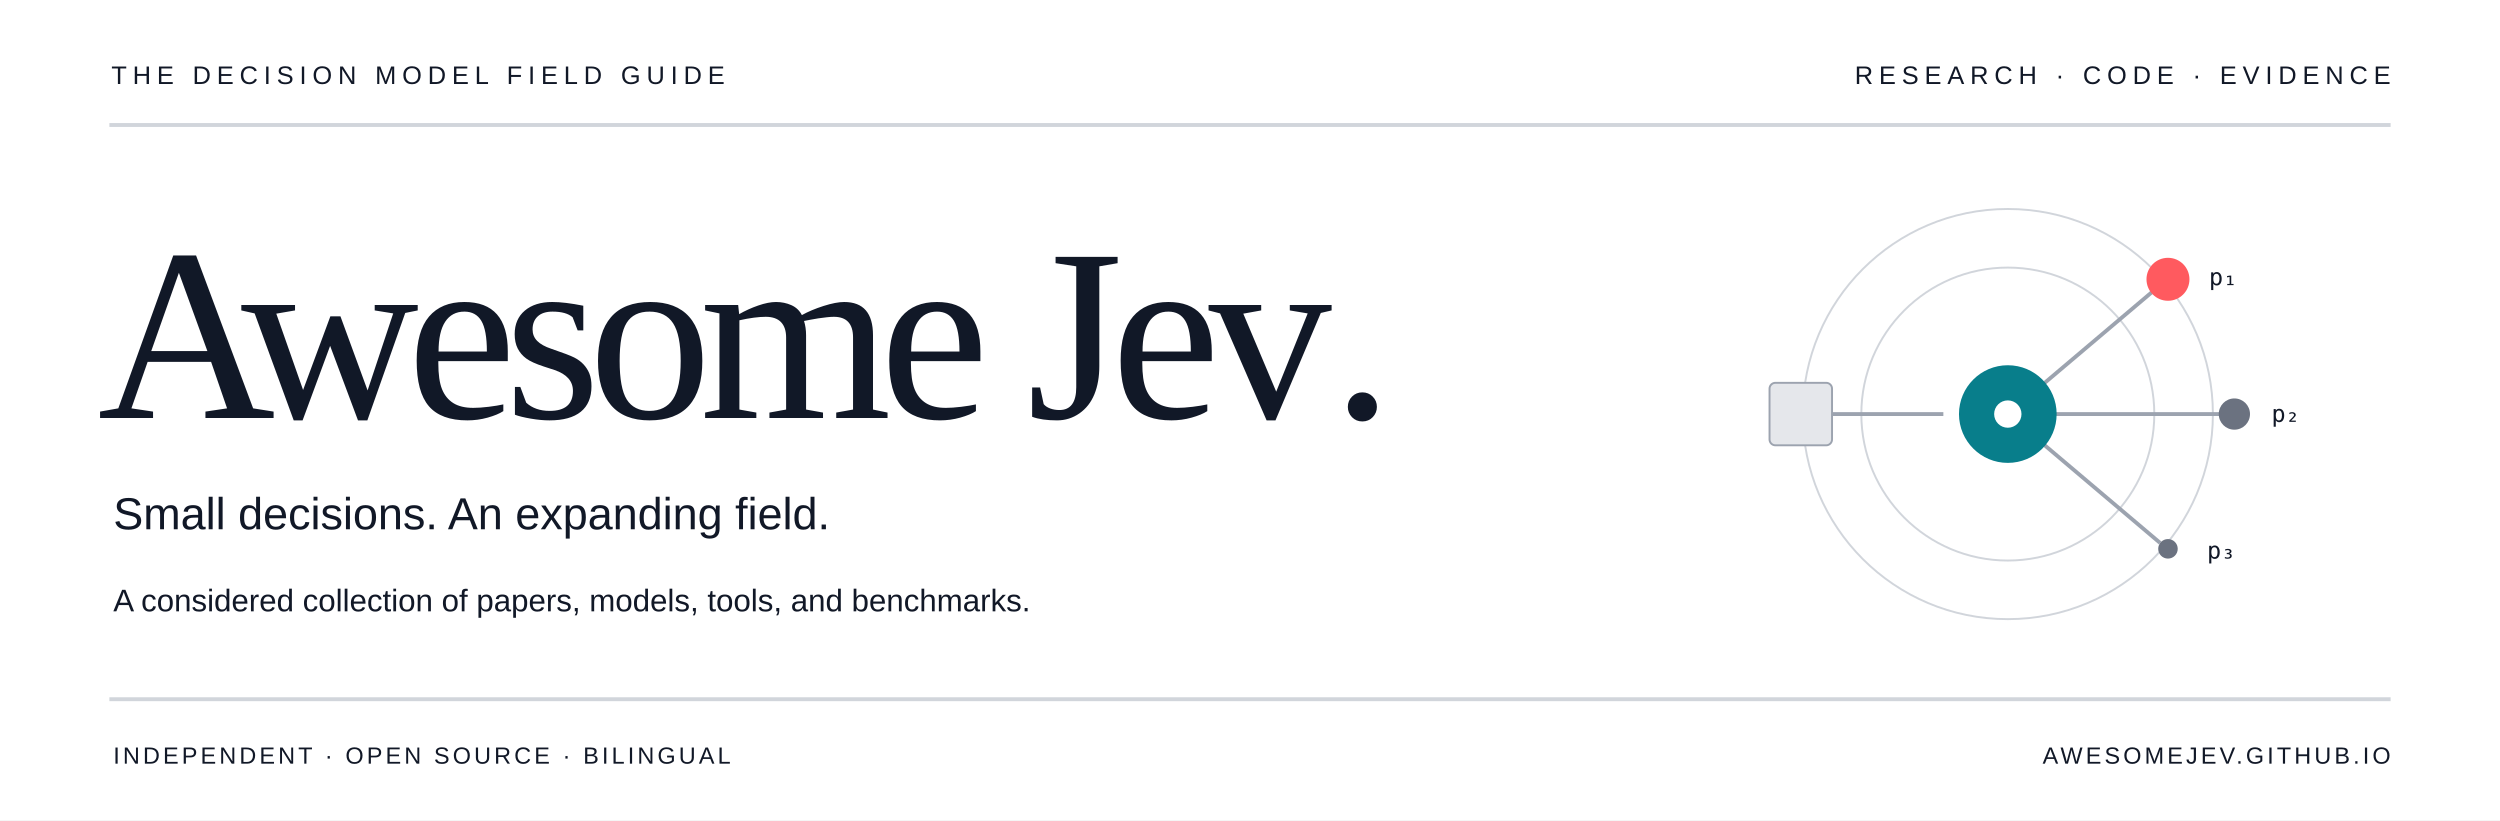
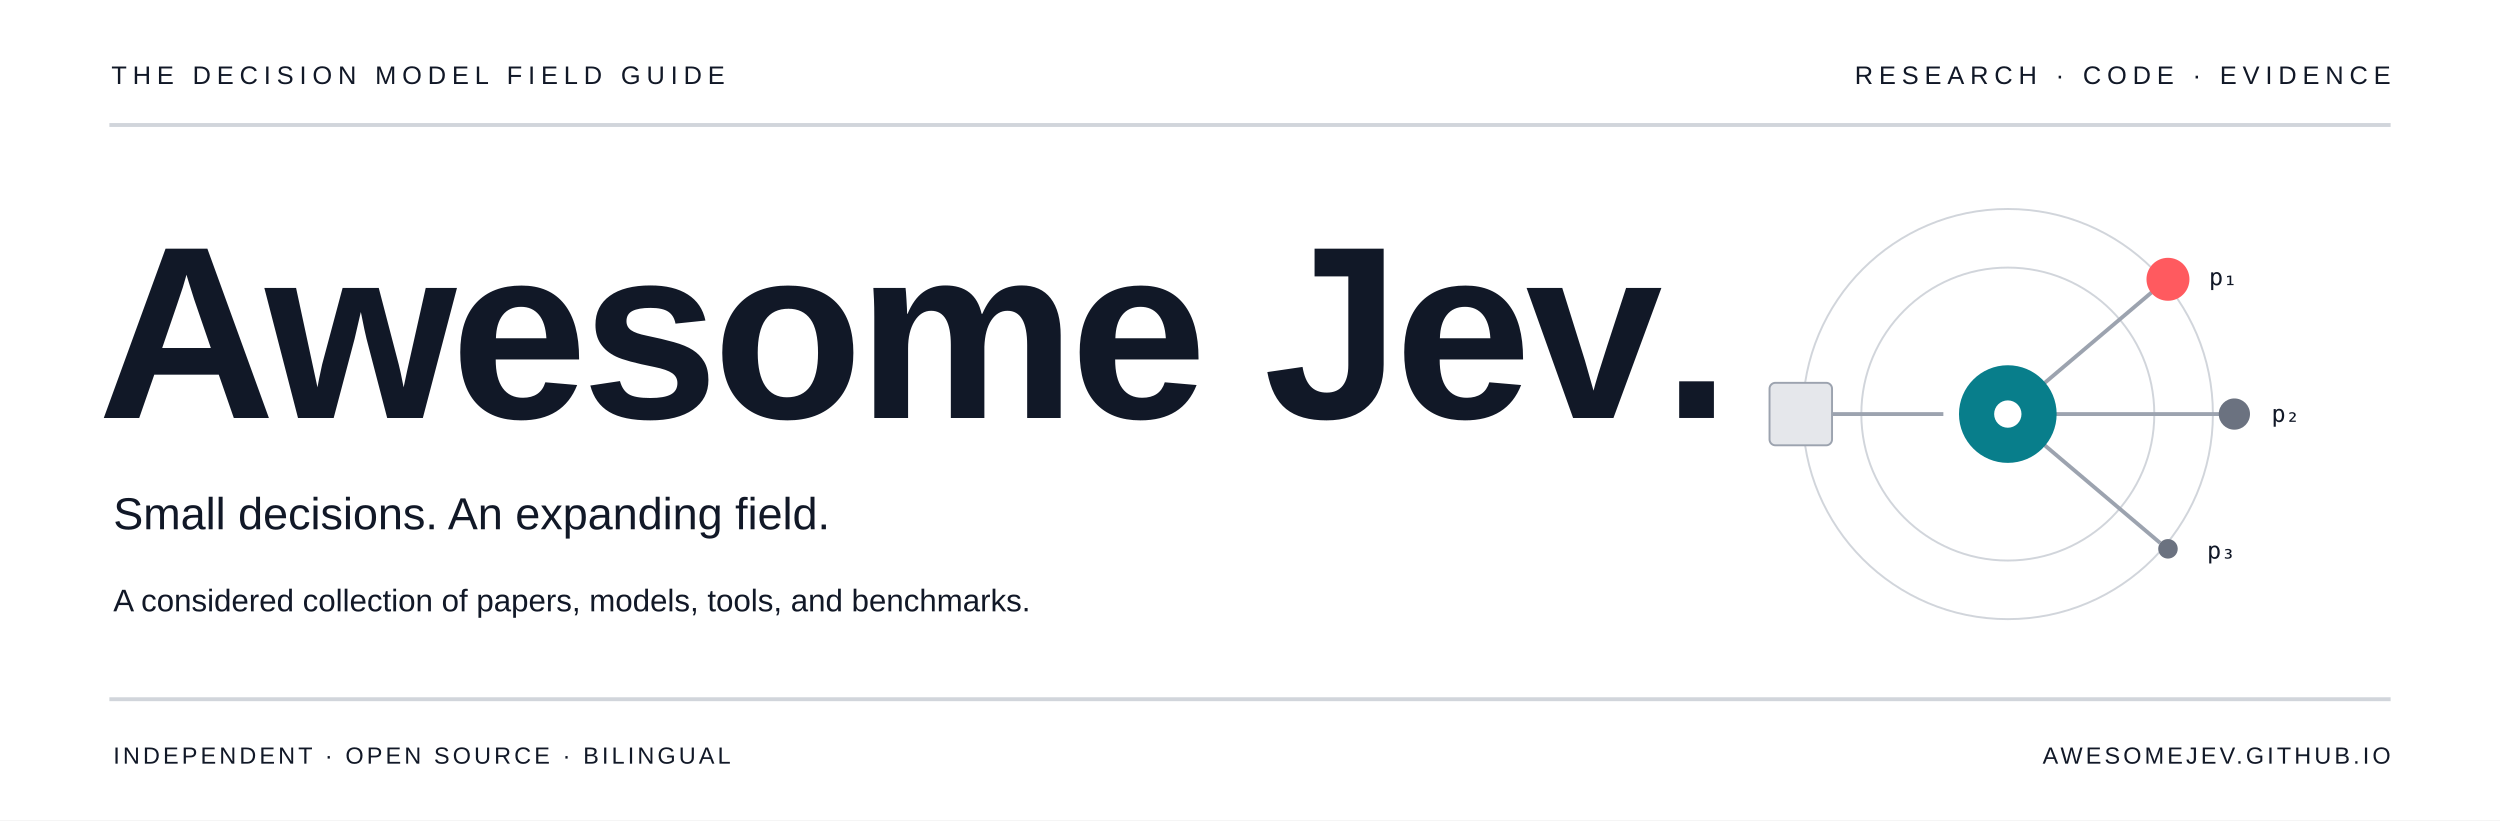
<svg xmlns="http://www.w3.org/2000/svg" viewBox="0 0 1280 420" role="img" aria-labelledby="title desc">
  <rect width="1280" height="420" fill="#FFFFFF" />
  <path d="M56 64H1224M56 358H1224" stroke="#D1D5DB" stroke-width="2" />
  <g fill="#111827" font-family="Arial,Helvetica,sans-serif" font-size="13" letter-spacing="3">
    <text x="57" y="43">THE DECISION MODEL FIELD GUIDE</text>
    <text x="1224" y="43" text-anchor="end">RESEARCH · CODE · EVIDENCE</text>
  </g>
-   <text x="50" y="214" fill="#111827" font-family="Georgia,Times New Roman,serif" font-size="126" letter-spacing="-6">Awesome Jev<tspan fill="#111827">.</tspan>
+   <text x="50" y="214" fill="#111827" font-family="Arial,Helvetica,sans-serif" font-size="126" font-weight="600" letter-spacing="-3">Awesome Jev<tspan fill="#111827">.</tspan>
  </text>
  <text x="58" y="271" fill="#111827" font-family="Arial,Helvetica,sans-serif" font-size="23">Small decisions. An expanding field.</text>
  <text x="58" y="313" fill="#111827" font-family="Arial,Helvetica,sans-serif" font-size="16">A considered collection of papers, models, tools, and benchmarks.</text>
  <g transform="translate(913 101)">
    <circle cx="115" cy="111" r="105" fill="none" stroke="#D1D5DB" />
    <circle cx="115" cy="111" r="75" fill="none" stroke="#D1D5DB" />
    <path d="M17 111H82M115 111L193 45M115 111H225M115 111L193 177" fill="none" stroke="#9CA3AF" stroke-width="2" />
    <rect x="-7" y="95" width="32" height="32" rx="3" fill="#E5E7EB" stroke="#9CA3AF" />
    <circle cx="115" cy="111" r="25" fill="#087E8B" />
    <circle cx="115" cy="111" r="7" fill="#FFFFFF" />
    <circle cx="197" cy="42" r="11" fill="#FF5A5F" />
    <circle cx="231" cy="111" r="8" fill="#6B7280" />
    <circle cx="197" cy="180" r="5" fill="#6B7280" />
    <g fill="#111827" font-family="monospace" font-size="12">
      <text x="218" y="45">p₁</text>
      <text x="250" y="115">p₂</text>
      <text x="217" y="185">p₃</text>
    </g>
  </g>
  <g fill="#111827" font-family="Arial,Helvetica,sans-serif" font-size="12" letter-spacing="1.6">
    <text x="58" y="391">INDEPENDENT · OPEN SOURCE · BILINGUAL</text>
    <text x="1224" y="391" text-anchor="end">AWESOMEJEV.GITHUB.IO</text>
  </g>
</svg>
